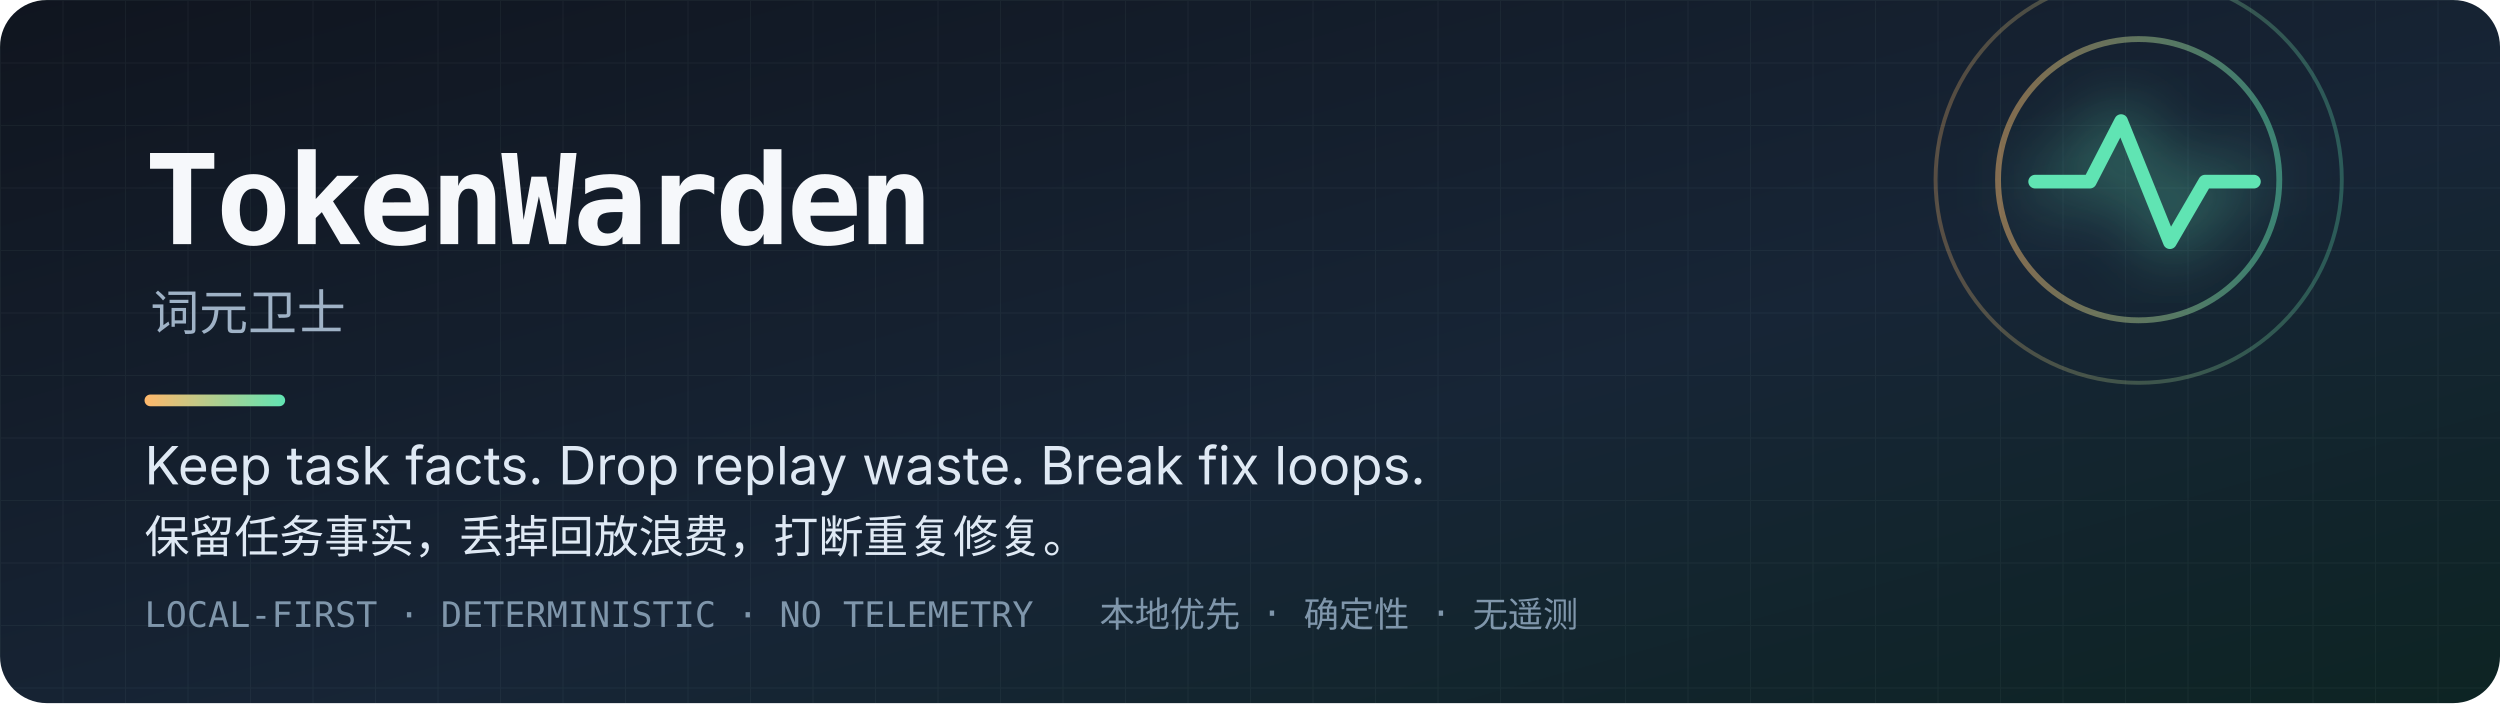
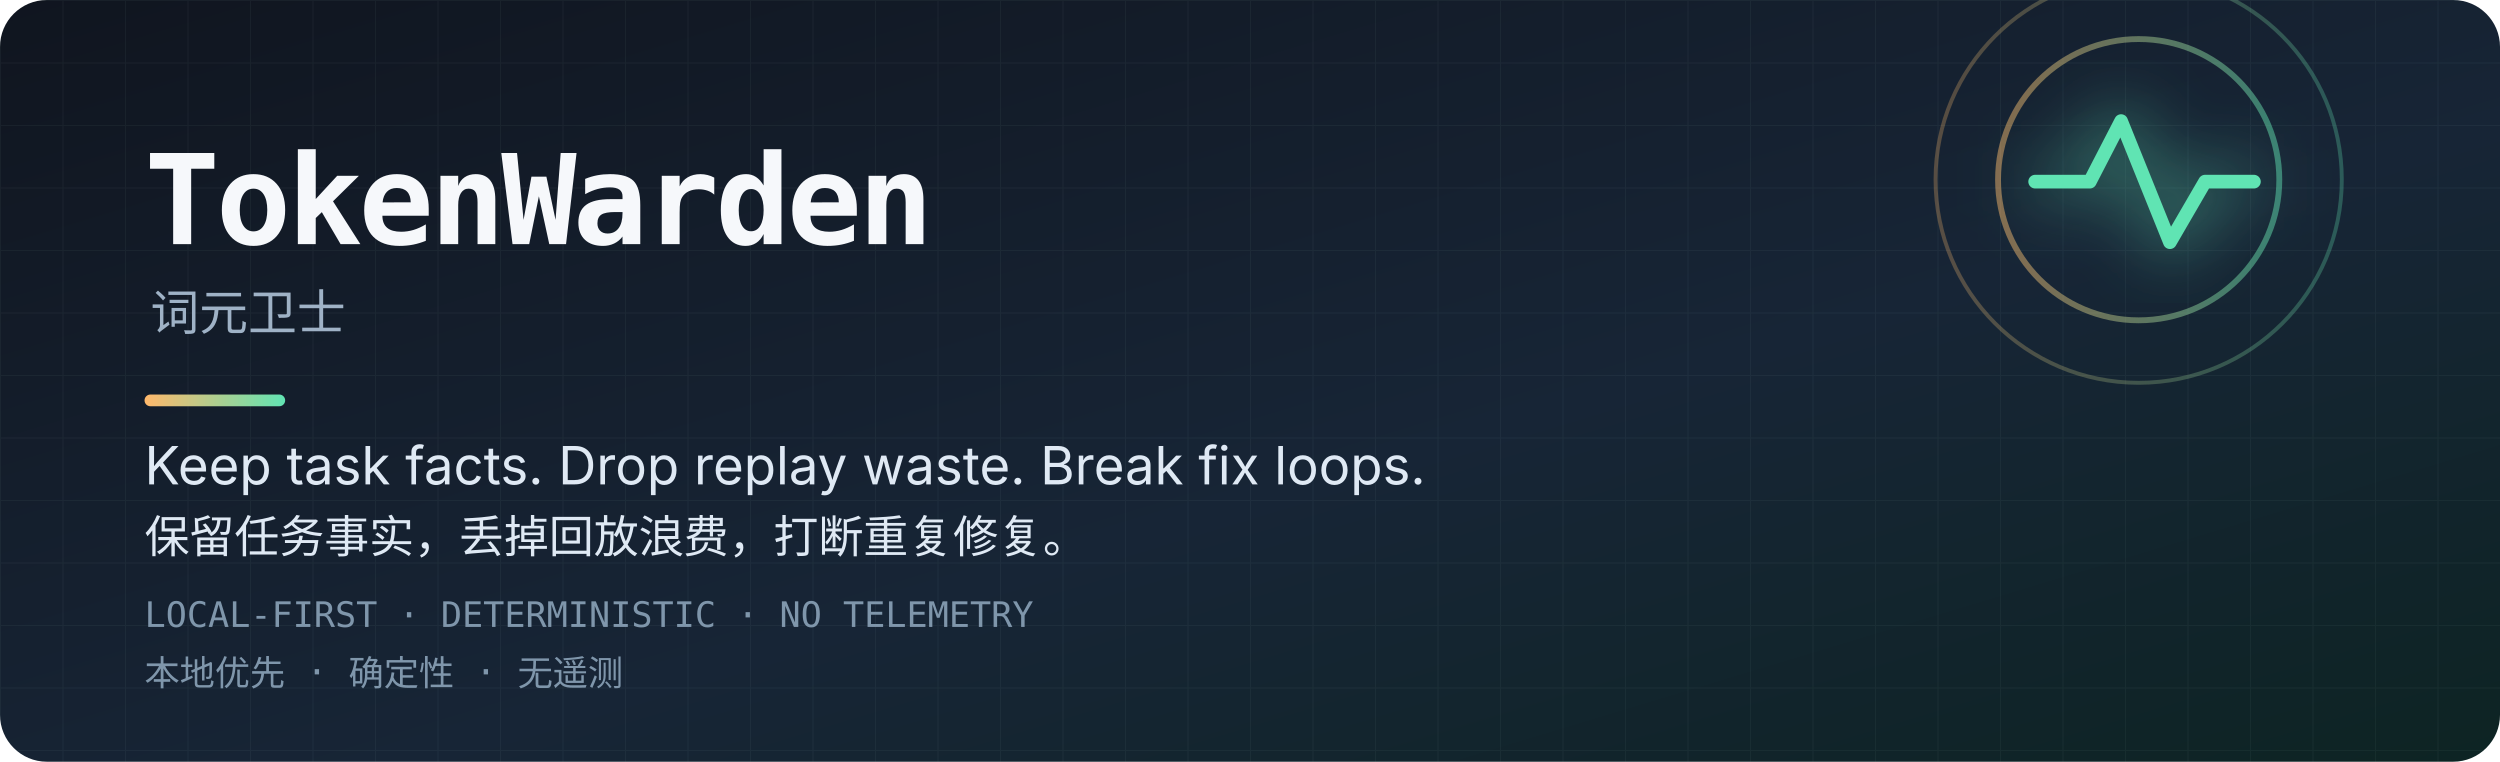
- <svg xmlns="http://www.w3.org/2000/svg" width="1280" height="360" viewBox="0 0 1280 360" role="img" aria-labelledby="title desc">
+ <svg xmlns="http://www.w3.org/2000/svg" width="1280" height="390" viewBox="0 0 1280 390" role="img" aria-labelledby="title desc">
  <defs>
    <linearGradient id="bg" x1="0" y1="0" x2="1" y2="1">
      <stop offset="0" stop-color="#10151f" />
      <stop offset="0.58" stop-color="#172536" />
      <stop offset="1" stop-color="#0d2423" />
    </linearGradient>
    <linearGradient id="accent" x1="0" y1="0" x2="1" y2="0">
      <stop offset="0" stop-color="#ffb86b" />
      <stop offset="1" stop-color="#61e4b3" />
    </linearGradient>
    <filter id="glow" x="-50%" y="-50%" width="200%" height="200%">
      <feGaussianBlur stdDeviation="18" result="blur" />
      <feMerge>
        <feMergeNode in="blur" />
        <feMergeNode in="SourceGraphic" />
      </feMerge>
    </filter>
    <pattern id="grid" width="32" height="32" patternUnits="userSpaceOnUse">
      <path d="M 32 0 L 0 0 0 32" fill="none" stroke="#d9fff3" stroke-opacity=".045" stroke-width="1" />
    </pattern>
  </defs>
-   <rect width="1280" height="360" rx="24" fill="url(#bg)" />
-   <rect width="1280" height="360" rx="24" fill="url(#grid)" />
+   <rect width="1280" height="390" rx="24" fill="url(#bg)" />
+   <rect width="1280" height="390" rx="24" fill="url(#grid)" />
  <circle cx="1095" cy="92" r="104" fill="none" stroke="url(#accent)" stroke-opacity=".28" stroke-width="2" />
  <circle cx="1095" cy="92" r="72" fill="none" stroke="url(#accent)" stroke-opacity=".48" stroke-width="3" />
  <path d="M1042 93h28l16-31 25 62 18-31h25" fill="none" stroke="#61e4b3" stroke-width="7" stroke-linecap="round" stroke-linejoin="round" filter="url(#glow)" />
  <text x="74" y="125" fill="#f6f8fb" font-family="ui-monospace, SFMono-Regular, Menlo, monospace" font-size="64" font-weight="700" letter-spacing="-2">TokenWarden</text>
  <text x="77" y="169" fill="#9fb2c6" font-family="ui-monospace, SFMono-Regular, Menlo, monospace" font-size="25">词元卫士</text>
  <rect x="74" y="202" width="72" height="6" rx="3" fill="url(#accent)" />
  <text x="74" y="248" fill="#dfe9f4" font-family="-apple-system, BlinkMacSystemFont, Segoe UI, sans-serif" font-size="27">Keep task facts. Drop replay waste. Break fix loops.</text>
  <text x="74" y="283" fill="#dfe9f4" font-family="-apple-system, BlinkMacSystemFont, PingFang SC, sans-serif" font-size="23">保留任务事实，丢掉回放浪费，打断重复修复。</text>
  <text x="74" y="321" fill="#7f96ab" font-family="ui-monospace, SFMono-Regular, Menlo, monospace" font-size="18">LOCAL-FIRST · DETERMINISTIC · NO TELEMETRY</text>
-   <text x="563" y="321" fill="#7f96ab" font-family="ui-monospace, SFMono-Regular, Menlo, PingFang SC, monospace" font-size="18">本地优先 · 确定性 · 无遥测</text>
+   <text x="74" y="351" fill="#7f96ab" font-family="ui-monospace, SFMono-Regular, Menlo, PingFang SC, monospace" font-size="18">本地优先 · 确定性 · 无遥测</text>
</svg>
